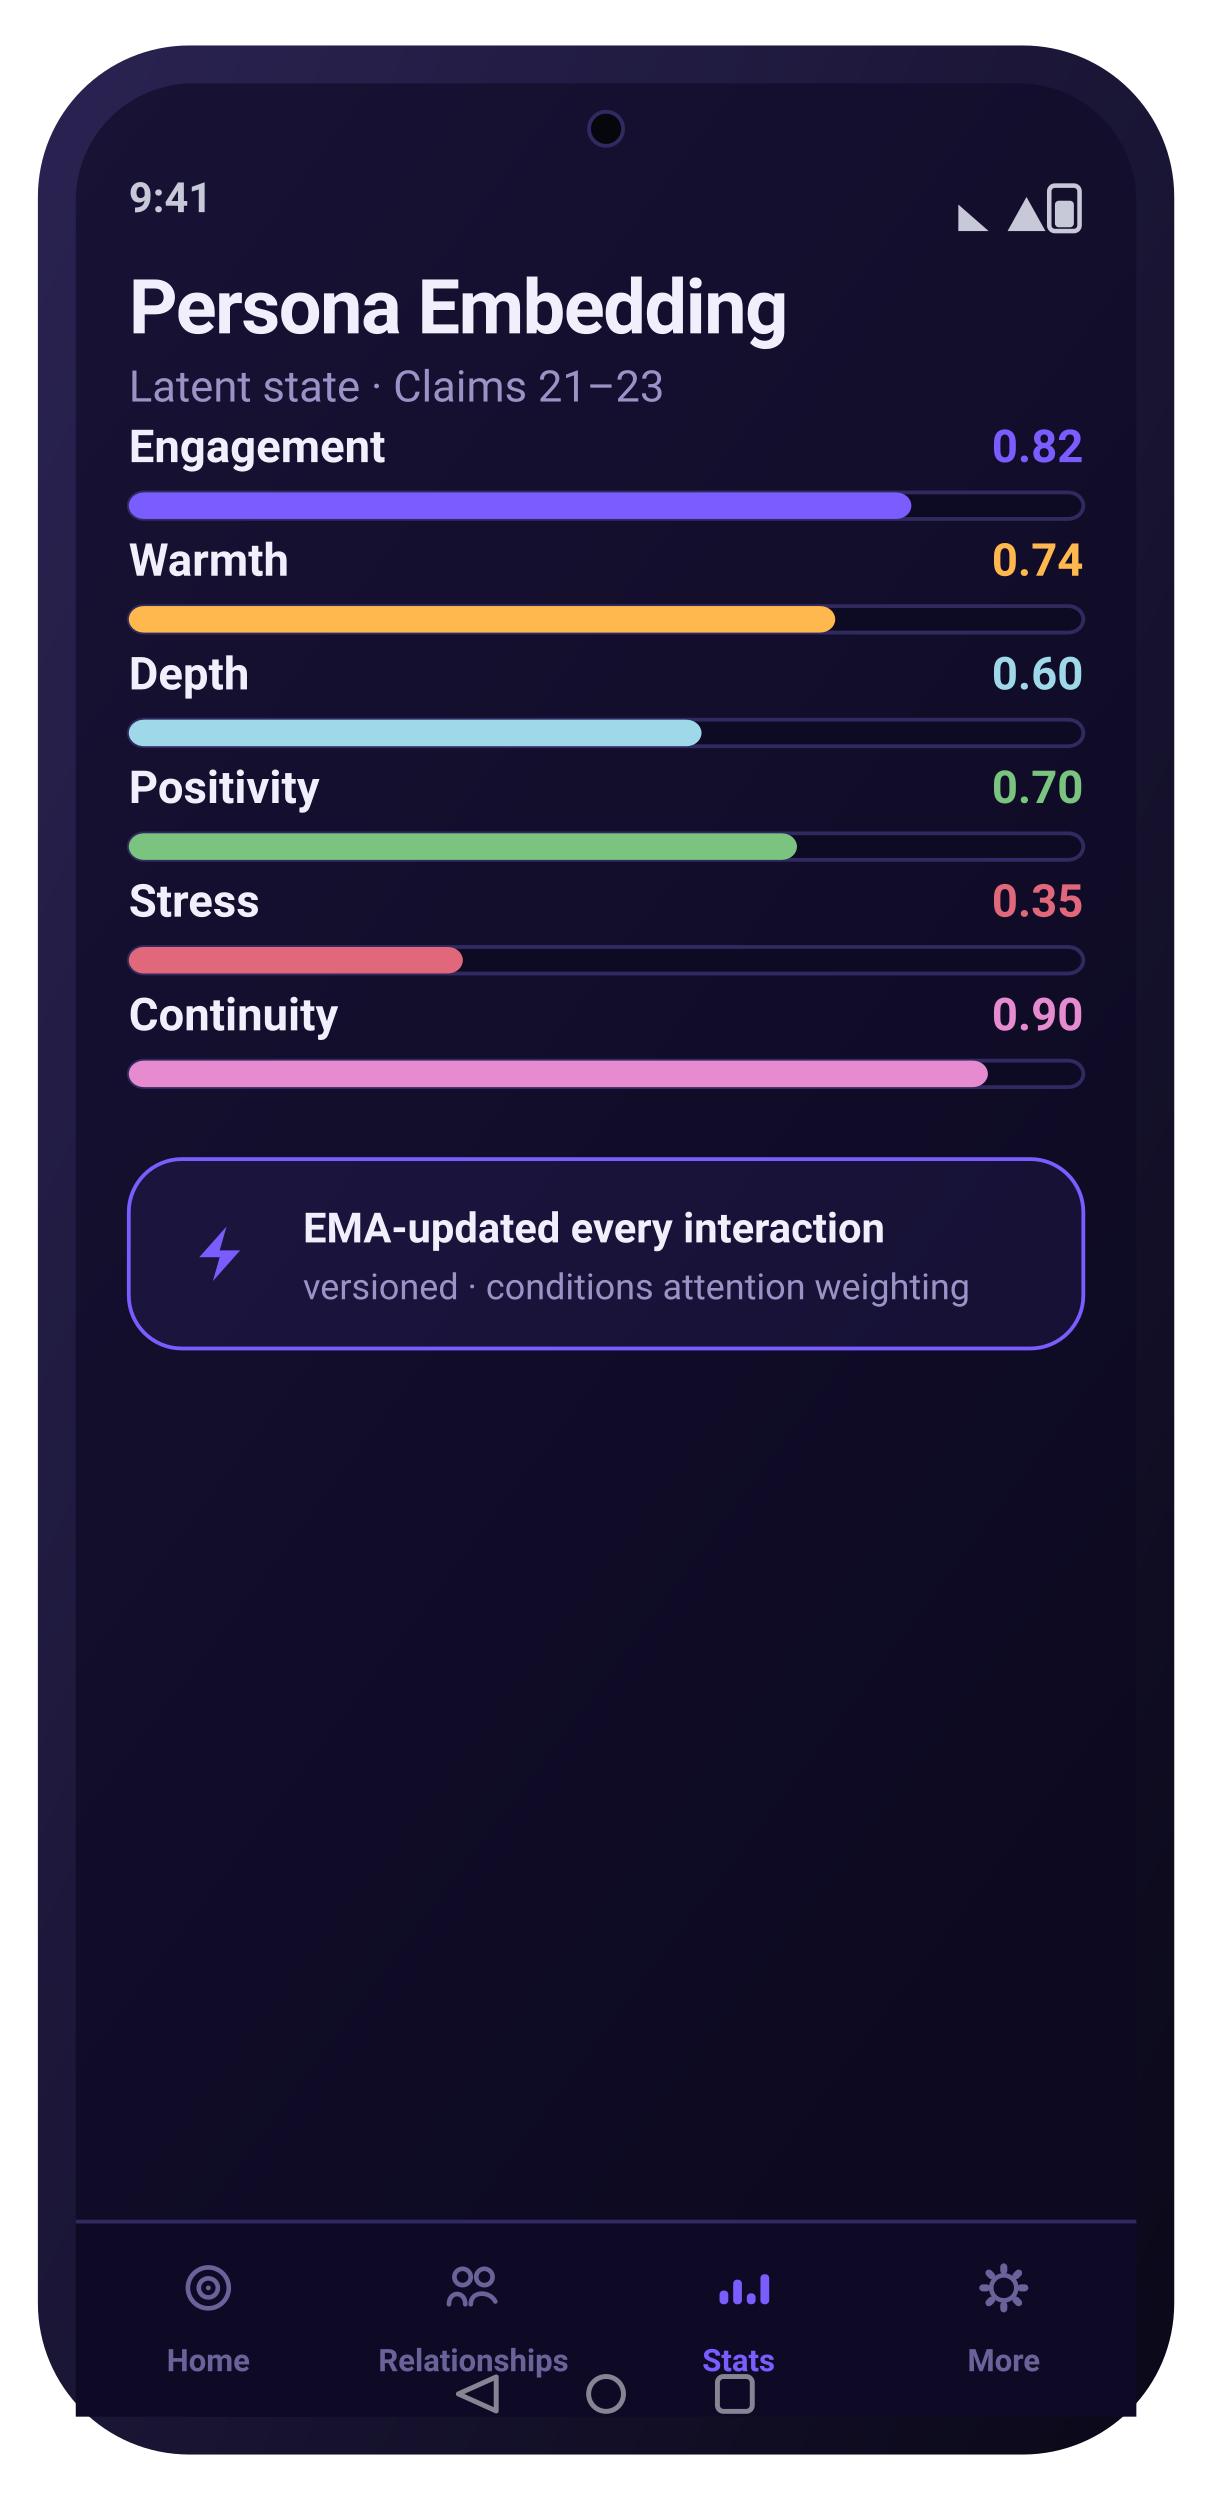
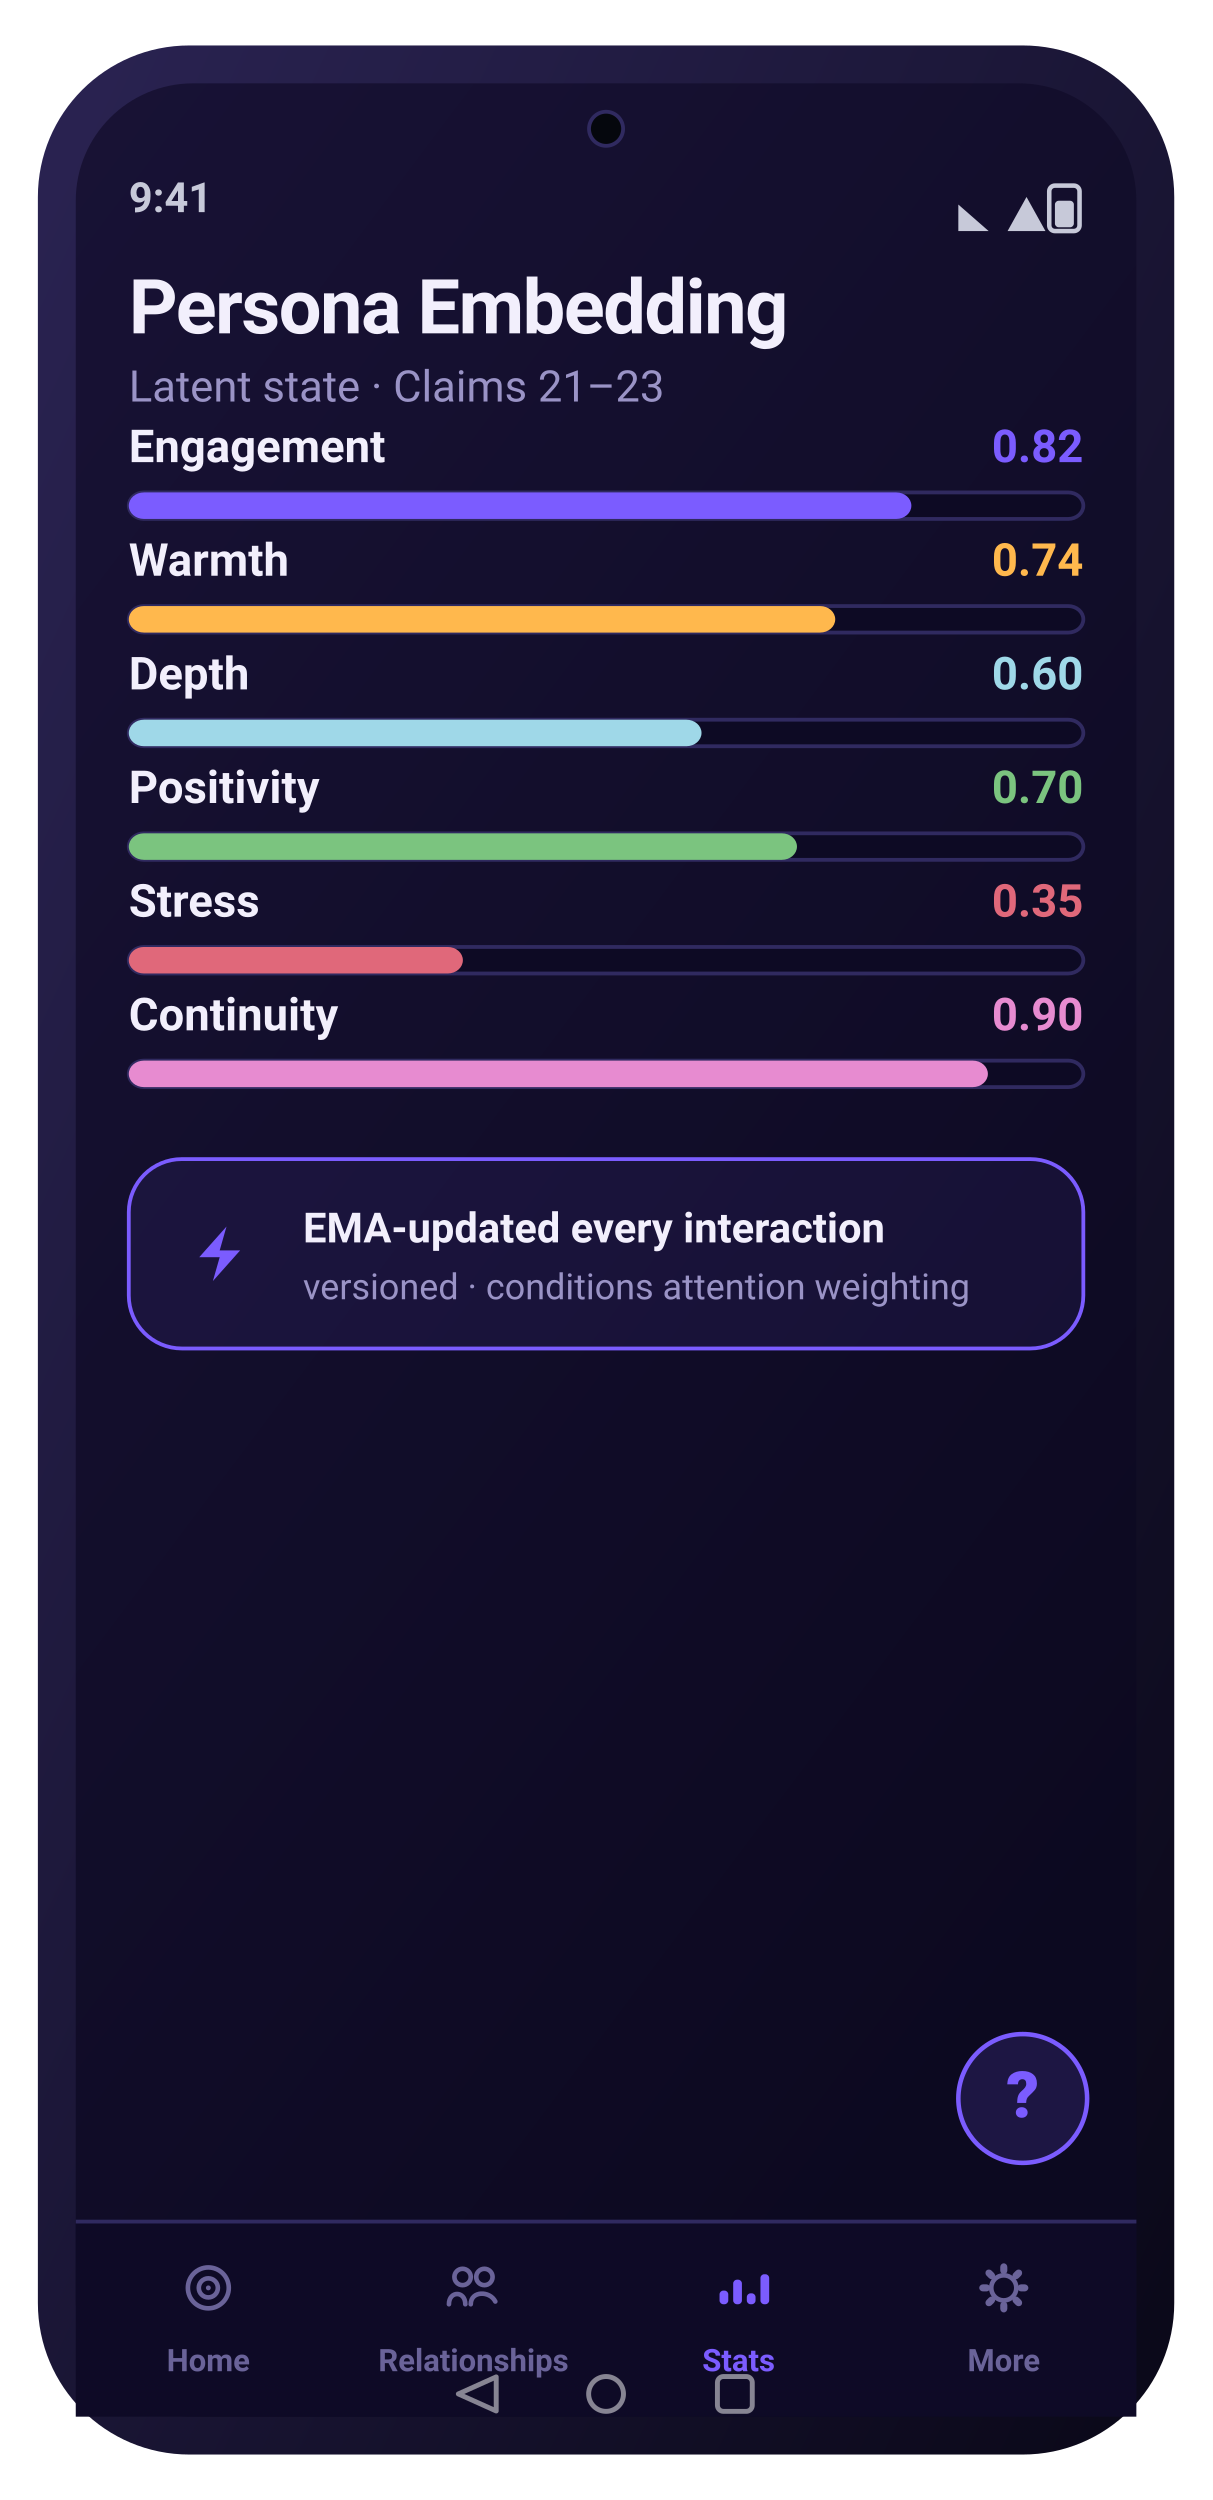
<svg xmlns="http://www.w3.org/2000/svg" width="320" height="660" viewBox="0 0 320 660" role="img" aria-label="Persona Embedding screen">
  <defs>
    <linearGradient id="gScr" x1="0" y1="0" x2="0.6" y2="1">
      <stop offset="0" stop-color="#181235" />
      <stop offset="1" stop-color="#0c0920" />
    </linearGradient>
    <linearGradient id="gFrame" x1="0" y1="0" x2="1" y2="1">
      <stop offset="0" stop-color="#2a2352" />
      <stop offset="1" stop-color="#0a0818" />
    </linearGradient>
    <linearGradient id="gCard" x1="0" y1="0" x2="0.4" y2="1">
      <stop offset="0" stop-color="#201a48" />
      <stop offset="1" stop-color="#181240" />
    </linearGradient>
    <linearGradient id="gBrand" x1="0" y1="0" x2="1" y2="0">
      <stop offset="0" stop-color="#7b5cff" />
      <stop offset="1" stop-color="#9d7bff" />
    </linearGradient>
    <linearGradient id="gAmber" x1="0" y1="0" x2="1" y2="0">
      <stop offset="0" stop-color="#ffb84d" />
      <stop offset="1" stop-color="#ffd27a" />
    </linearGradient>
    <linearGradient id="mV" x1="0" y1="0" x2="1" y2="0">
      <stop offset="0" stop-color="#7b5cff" />
      <stop offset="1" stop-color="#9d7bff" />
    </linearGradient>
    <linearGradient id="mA" x1="0" y1="0" x2="1" y2="0">
      <stop offset="0" stop-color="#ffb84d" />
      <stop offset="1" stop-color="#ff9f45" />
    </linearGradient>
    <linearGradient id="mG" x1="0" y1="0" x2="1" y2="0">
      <stop offset="0" stop-color="#5fb87a" />
      <stop offset="1" stop-color="#7bc47f" />
    </linearGradient>
    <linearGradient id="mC" x1="0" y1="0" x2="1" y2="0">
      <stop offset="0" stop-color="#6bb6d6" />
      <stop offset="1" stop-color="#9fd8e8" />
    </linearGradient>
    <radialGradient id="orb" cx="36%" cy="30%" r="78%">
      <stop offset="0" stop-color="#d9ccff" />
      <stop offset="38%" stop-color="#7b5cff" />
      <stop offset="78%" stop-color="#3f3bc0" />
      <stop offset="100%" stop-color="#140f34" />
    </radialGradient>
    <radialGradient id="glow" cx="50%" cy="50%" r="50%">
      <stop offset="0" stop-color="#7b5cff" stop-opacity="0.5" />
      <stop offset="1" stop-color="#7b5cff" stop-opacity="0" />
    </radialGradient>
  </defs>
  <rect x="10.0" y="12.0" width="300.0" height="636.0" rx="40" fill="url(#gFrame)" />
  <rect x="20.0" y="22.0" width="280.0" height="616.0" rx="31" fill="url(#gScr)" />
  <circle cx="160.0" cy="34" r="4.5" fill="#05070d" />
  <circle cx="160.0" cy="34" r="4.5" fill="none" stroke="#302a60" stroke-width="1" />
  <text x="34.0" y="56.0" font-family="-apple-system,BlinkMacSystemFont,'SF Pro Display','SF Pro Text','Segoe UI',Roboto,system-ui,sans-serif" font-size="11" font-weight="600" fill="#c7c9d9" text-anchor="start">9:41</text>
  <rect x="277.0" y="49.0" width="8.0" height="12.0" rx="1.5" fill="none" stroke="#c7c9d9" stroke-width="1.2" />
  <rect x="278.5" y="53.0" width="5.0" height="7.0" rx="1" fill="#c7c9d9" />
  <path d="M266 61 L271 52 L276 61 Z" fill="#c7c9d9" />
  <path d="M253 61 L253 54 L261 61 Z" fill="#c7c9d9" />
  <text x="34.0" y="88.0" font-family="-apple-system,BlinkMacSystemFont,'SF Pro Display','SF Pro Text','Segoe UI',Roboto,system-ui,sans-serif" font-size="20" font-weight="700" fill="#f2effc" text-anchor="start" letter-spacing="-0.4">Persona Embedding</text>
  <text x="34.0" y="106.0" font-family="-apple-system,BlinkMacSystemFont,'SF Pro Display','SF Pro Text','Segoe UI',Roboto,system-ui,sans-serif" font-size="11.5" font-weight="400" fill="#9a93c6" text-anchor="start">Latent state · Claims 21–23</text>
  <text x="34.0" y="122.0" font-family="-apple-system,BlinkMacSystemFont,'SF Pro Display','SF Pro Text','Segoe UI',Roboto,system-ui,sans-serif" font-size="12" font-weight="600" fill="#f2effc" text-anchor="start">Engagement</text>
  <text x="286.0" y="122.0" font-family="-apple-system,BlinkMacSystemFont,'SF Pro Display','SF Pro Text','Segoe UI',Roboto,system-ui,sans-serif" font-size="12" font-weight="750" fill="#7b5cff" text-anchor="end">0.82</text>
  <rect x="34.0" y="130.0" width="252.0" height="7.0" rx="4" fill="#0d0a24" stroke="#302a60" stroke-width="1" />
  <rect x="34.0" y="130.0" width="206.6" height="7.0" rx="4" fill="#7b5cff" />
  <text x="34.0" y="152.0" font-family="-apple-system,BlinkMacSystemFont,'SF Pro Display','SF Pro Text','Segoe UI',Roboto,system-ui,sans-serif" font-size="12" font-weight="600" fill="#f2effc" text-anchor="start">Warmth</text>
  <text x="286.0" y="152.0" font-family="-apple-system,BlinkMacSystemFont,'SF Pro Display','SF Pro Text','Segoe UI',Roboto,system-ui,sans-serif" font-size="12" font-weight="750" fill="#ffb84d" text-anchor="end">0.74</text>
  <rect x="34.0" y="160.0" width="252.0" height="7.0" rx="4" fill="#0d0a24" stroke="#302a60" stroke-width="1" />
  <rect x="34.0" y="160.0" width="186.5" height="7.0" rx="4" fill="#ffb84d" />
  <text x="34.0" y="182.0" font-family="-apple-system,BlinkMacSystemFont,'SF Pro Display','SF Pro Text','Segoe UI',Roboto,system-ui,sans-serif" font-size="12" font-weight="600" fill="#f2effc" text-anchor="start">Depth</text>
  <text x="286.0" y="182.0" font-family="-apple-system,BlinkMacSystemFont,'SF Pro Display','SF Pro Text','Segoe UI',Roboto,system-ui,sans-serif" font-size="12" font-weight="750" fill="#9fd8e8" text-anchor="end">0.60</text>
  <rect x="34.0" y="190.0" width="252.0" height="7.0" rx="4" fill="#0d0a24" stroke="#302a60" stroke-width="1" />
  <rect x="34.0" y="190.0" width="151.2" height="7.0" rx="4" fill="#9fd8e8" />
  <text x="34.0" y="212.0" font-family="-apple-system,BlinkMacSystemFont,'SF Pro Display','SF Pro Text','Segoe UI',Roboto,system-ui,sans-serif" font-size="12" font-weight="600" fill="#f2effc" text-anchor="start">Positivity</text>
  <text x="286.0" y="212.0" font-family="-apple-system,BlinkMacSystemFont,'SF Pro Display','SF Pro Text','Segoe UI',Roboto,system-ui,sans-serif" font-size="12" font-weight="750" fill="#7bc47f" text-anchor="end">0.70</text>
  <rect x="34.0" y="220.0" width="252.0" height="7.0" rx="4" fill="#0d0a24" stroke="#302a60" stroke-width="1" />
  <rect x="34.0" y="220.0" width="176.4" height="7.0" rx="4" fill="#7bc47f" />
  <text x="34.0" y="242.0" font-family="-apple-system,BlinkMacSystemFont,'SF Pro Display','SF Pro Text','Segoe UI',Roboto,system-ui,sans-serif" font-size="12" font-weight="600" fill="#f2effc" text-anchor="start">Stress</text>
  <text x="286.0" y="242.0" font-family="-apple-system,BlinkMacSystemFont,'SF Pro Display','SF Pro Text','Segoe UI',Roboto,system-ui,sans-serif" font-size="12" font-weight="750" fill="#e0687a" text-anchor="end">0.35</text>
  <rect x="34.0" y="250.0" width="252.0" height="7.0" rx="4" fill="#0d0a24" stroke="#302a60" stroke-width="1" />
  <rect x="34.0" y="250.0" width="88.2" height="7.0" rx="4" fill="#e0687a" />
  <text x="34.0" y="272.0" font-family="-apple-system,BlinkMacSystemFont,'SF Pro Display','SF Pro Text','Segoe UI',Roboto,system-ui,sans-serif" font-size="12" font-weight="600" fill="#f2effc" text-anchor="start">Continuity</text>
  <text x="286.0" y="272.0" font-family="-apple-system,BlinkMacSystemFont,'SF Pro Display','SF Pro Text','Segoe UI',Roboto,system-ui,sans-serif" font-size="12" font-weight="750" fill="#e78bd0" text-anchor="end">0.90</text>
  <rect x="34.0" y="280.0" width="252.0" height="7.0" rx="4" fill="#0d0a24" stroke="#302a60" stroke-width="1" />
  <rect x="34.0" y="280.0" width="226.8" height="7.0" rx="4" fill="#e78bd0" />
  <rect x="34.0" y="306.0" width="252.0" height="50.0" rx="14" fill="rgba(123,92,255,0.08)" stroke="#7b5cff" stroke-width="1" />
  <path d="M59.8 323.8 L52.6 331.9 L58 331.9 L56.2 338.2 L63.4 330.1 L58 330.1 Z" fill="#7b5cff" />
  <text x="80.0" y="328.0" font-family="-apple-system,BlinkMacSystemFont,'SF Pro Display','SF Pro Text','Segoe UI',Roboto,system-ui,sans-serif" font-size="11" font-weight="600" fill="#f2effc" text-anchor="start">EMA-updated every interaction</text>
  <text x="80.0" y="343.0" font-family="-apple-system,BlinkMacSystemFont,'SF Pro Display','SF Pro Text','Segoe UI',Roboto,system-ui,sans-serif" font-size="9.5" font-weight="400" fill="#9a93c6" text-anchor="start">versioned · conditions attention weighting</text>
  <rect x="20.0" y="586.0" width="280.0" height="52.0" rx="0" fill="#0e0a26" />
  <rect x="20" y="586" width="280" height="1" fill="#302a60" />
  <circle cx="55.0" cy="604" r="5.4" fill="none" stroke="#6a6399" stroke-width="1.22" stroke-linecap="round" stroke-linejoin="round" />
  <circle cx="55.0" cy="604" r="2.52" fill="none" stroke="#6a6399" stroke-width="1.22" stroke-linecap="round" stroke-linejoin="round" />
  <circle cx="55.0" cy="604" r="0.648" fill="#6a6399" />
  <text x="55.0" y="626.0" font-family="-apple-system,BlinkMacSystemFont,'SF Pro Display','SF Pro Text','Segoe UI',Roboto,system-ui,sans-serif" font-size="8.2" font-weight="600" fill="#6a6399" text-anchor="middle">Home</text>
  <circle cx="122.12" cy="601.12" r="2.16" fill="none" stroke="#6a6399" stroke-width="1.22" stroke-linecap="round" stroke-linejoin="round" />
  <circle cx="127.88" cy="601.12" r="2.16" fill="none" stroke="#6a6399" stroke-width="1.22" stroke-linecap="round" stroke-linejoin="round" />
  <path d="M118.52 608.32 c0 -3.6 4.32 -3.6 4.32 0 M124.28 608.32 c0 -3.6 5.04 -3.6 6.48 -0.72" fill="none" stroke="#6a6399" stroke-width="1.22" stroke-linecap="round" stroke-linejoin="round" />
  <text x="125.0" y="626.0" font-family="-apple-system,BlinkMacSystemFont,'SF Pro Display','SF Pro Text','Segoe UI',Roboto,system-ui,sans-serif" font-size="8.2" font-weight="600" fill="#6a6399" text-anchor="middle">Relationships</text>
  <rect x="189.96" y="604.72" width="2.304" height="3.6" rx="1" fill="#7b5cff" />
  <rect x="193.56" y="601.84" width="2.304" height="6.48" rx="1" fill="#7b5cff" />
  <rect x="197.16" y="605.44" width="2.304" height="2.88" rx="1" fill="#7b5cff" />
  <rect x="200.76" y="600.4" width="2.304" height="7.92" rx="1" fill="#7b5cff" />
  <text x="195.0" y="626.0" font-family="-apple-system,BlinkMacSystemFont,'SF Pro Display','SF Pro Text','Segoe UI',Roboto,system-ui,sans-serif" font-size="8.2" font-weight="600" fill="#7b5cff" text-anchor="middle">Stats</text>
  <rect x="264.064" y="597.52" width="1.872" height="2.88" rx="1" transform="rotate(0 265.0 604)" fill="#6a6399" />
  <rect x="264.064" y="597.52" width="1.872" height="2.88" rx="1" transform="rotate(45 265.0 604)" fill="#6a6399" />
  <rect x="264.064" y="597.52" width="1.872" height="2.88" rx="1" transform="rotate(90 265.0 604)" fill="#6a6399" />
  <rect x="264.064" y="597.52" width="1.872" height="2.88" rx="1" transform="rotate(135 265.0 604)" fill="#6a6399" />
  <rect x="264.064" y="597.52" width="1.872" height="2.88" rx="1" transform="rotate(180 265.0 604)" fill="#6a6399" />
  <rect x="264.064" y="597.52" width="1.872" height="2.88" rx="1" transform="rotate(225 265.0 604)" fill="#6a6399" />
  <rect x="264.064" y="597.52" width="1.872" height="2.88" rx="1" transform="rotate(270 265.0 604)" fill="#6a6399" />
  <rect x="264.064" y="597.52" width="1.872" height="2.88" rx="1" transform="rotate(315 265.0 604)" fill="#6a6399" />
  <circle cx="265.0" cy="604" r="3.312" fill="none" stroke="#6a6399" stroke-width="1.22" stroke-linecap="round" stroke-linejoin="round" />
  <text x="265.0" y="626.0" font-family="-apple-system,BlinkMacSystemFont,'SF Pro Display','SF Pro Text','Segoe UI',Roboto,system-ui,sans-serif" font-size="8.2" font-weight="600" fill="#6a6399" text-anchor="middle">More</text>
+   <circle cx="270" cy="554" r="17" fill="rgba(123,92,255,0.16)" stroke="#7b5cff" stroke-width="1.2" />
+   <text x="270.0" y="559.0" font-family="-apple-system,BlinkMacSystemFont,'SF Pro Display','SF Pro Text','Segoe UI',Roboto,system-ui,sans-serif" font-size="17" font-weight="800" fill="#7b5cff" text-anchor="middle">?</text>
  <path d="M131.0 627.5 L121.0 632 L131.0 636.5 Z" fill="none" stroke="rgba(255,255,255,0.5)" stroke-width="1.3" stroke-linejoin="round" />
  <circle cx="160.0" cy="632" r="4.6" fill="none" stroke="rgba(255,255,255,0.5)" stroke-width="1.3" />
  <rect x="189.4" y="627.4" width="9.2" height="9.2" rx="1.6" fill="none" stroke="rgba(255,255,255,0.5)" stroke-width="1.3" />
</svg>
